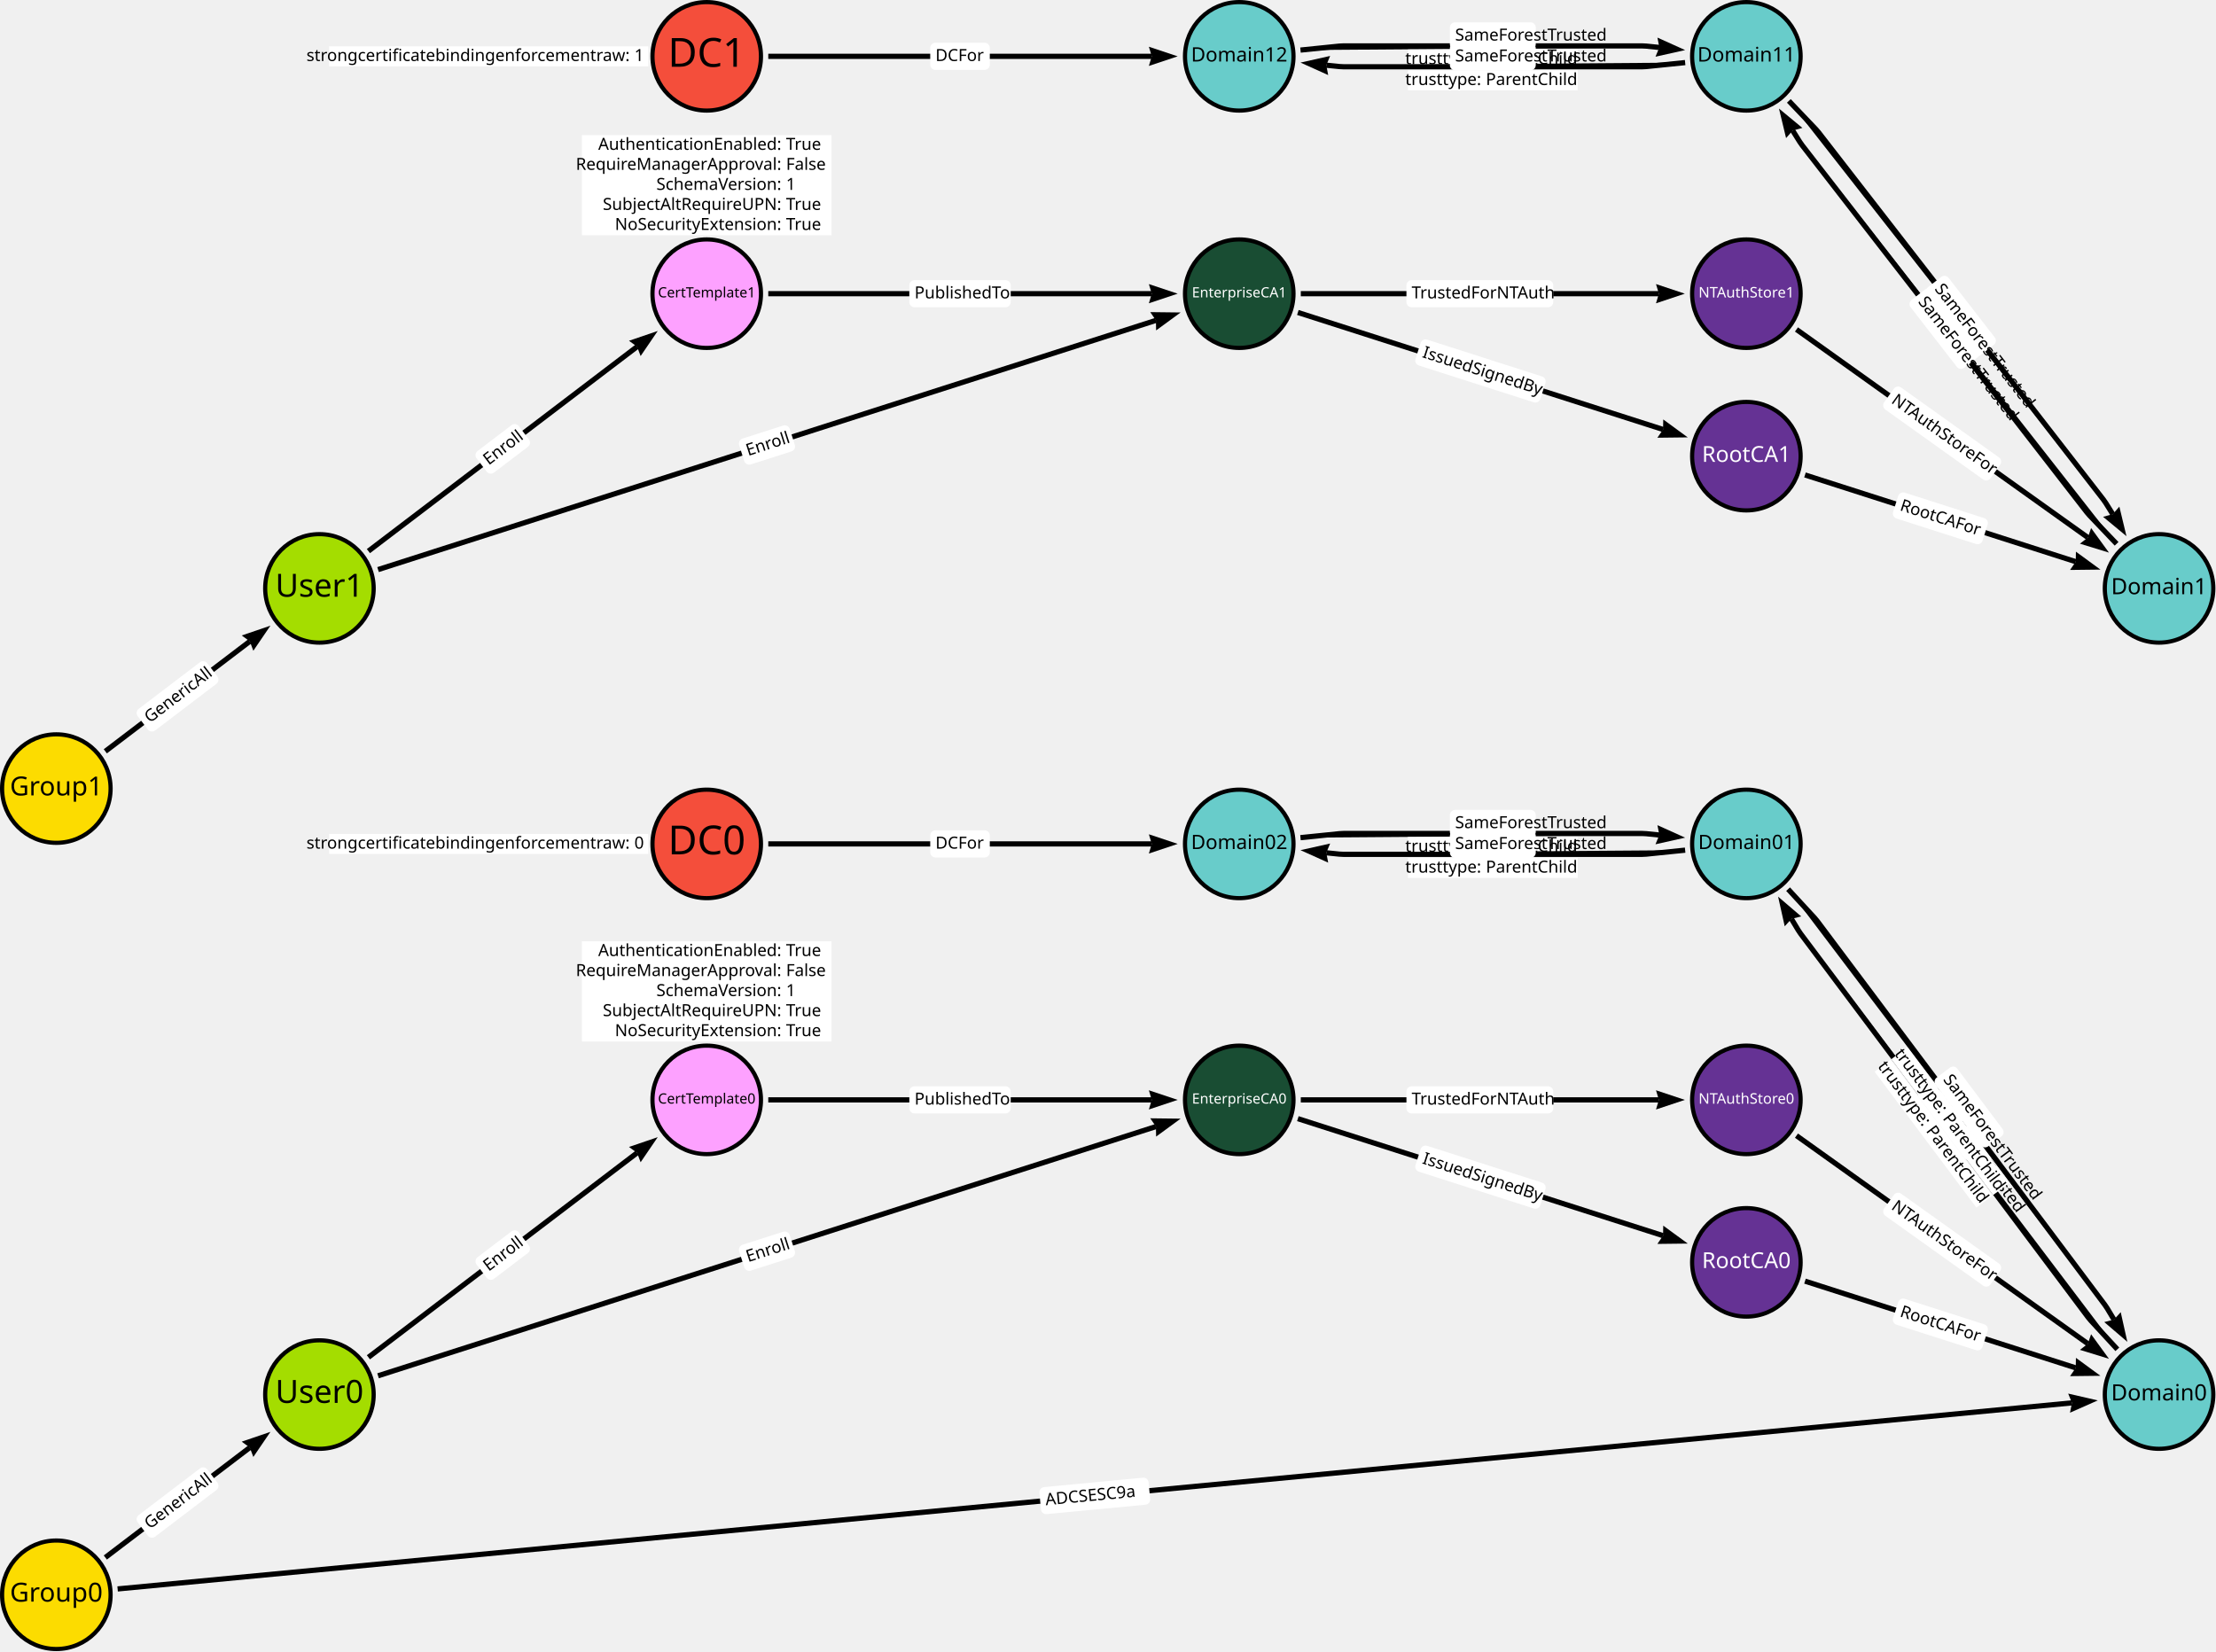
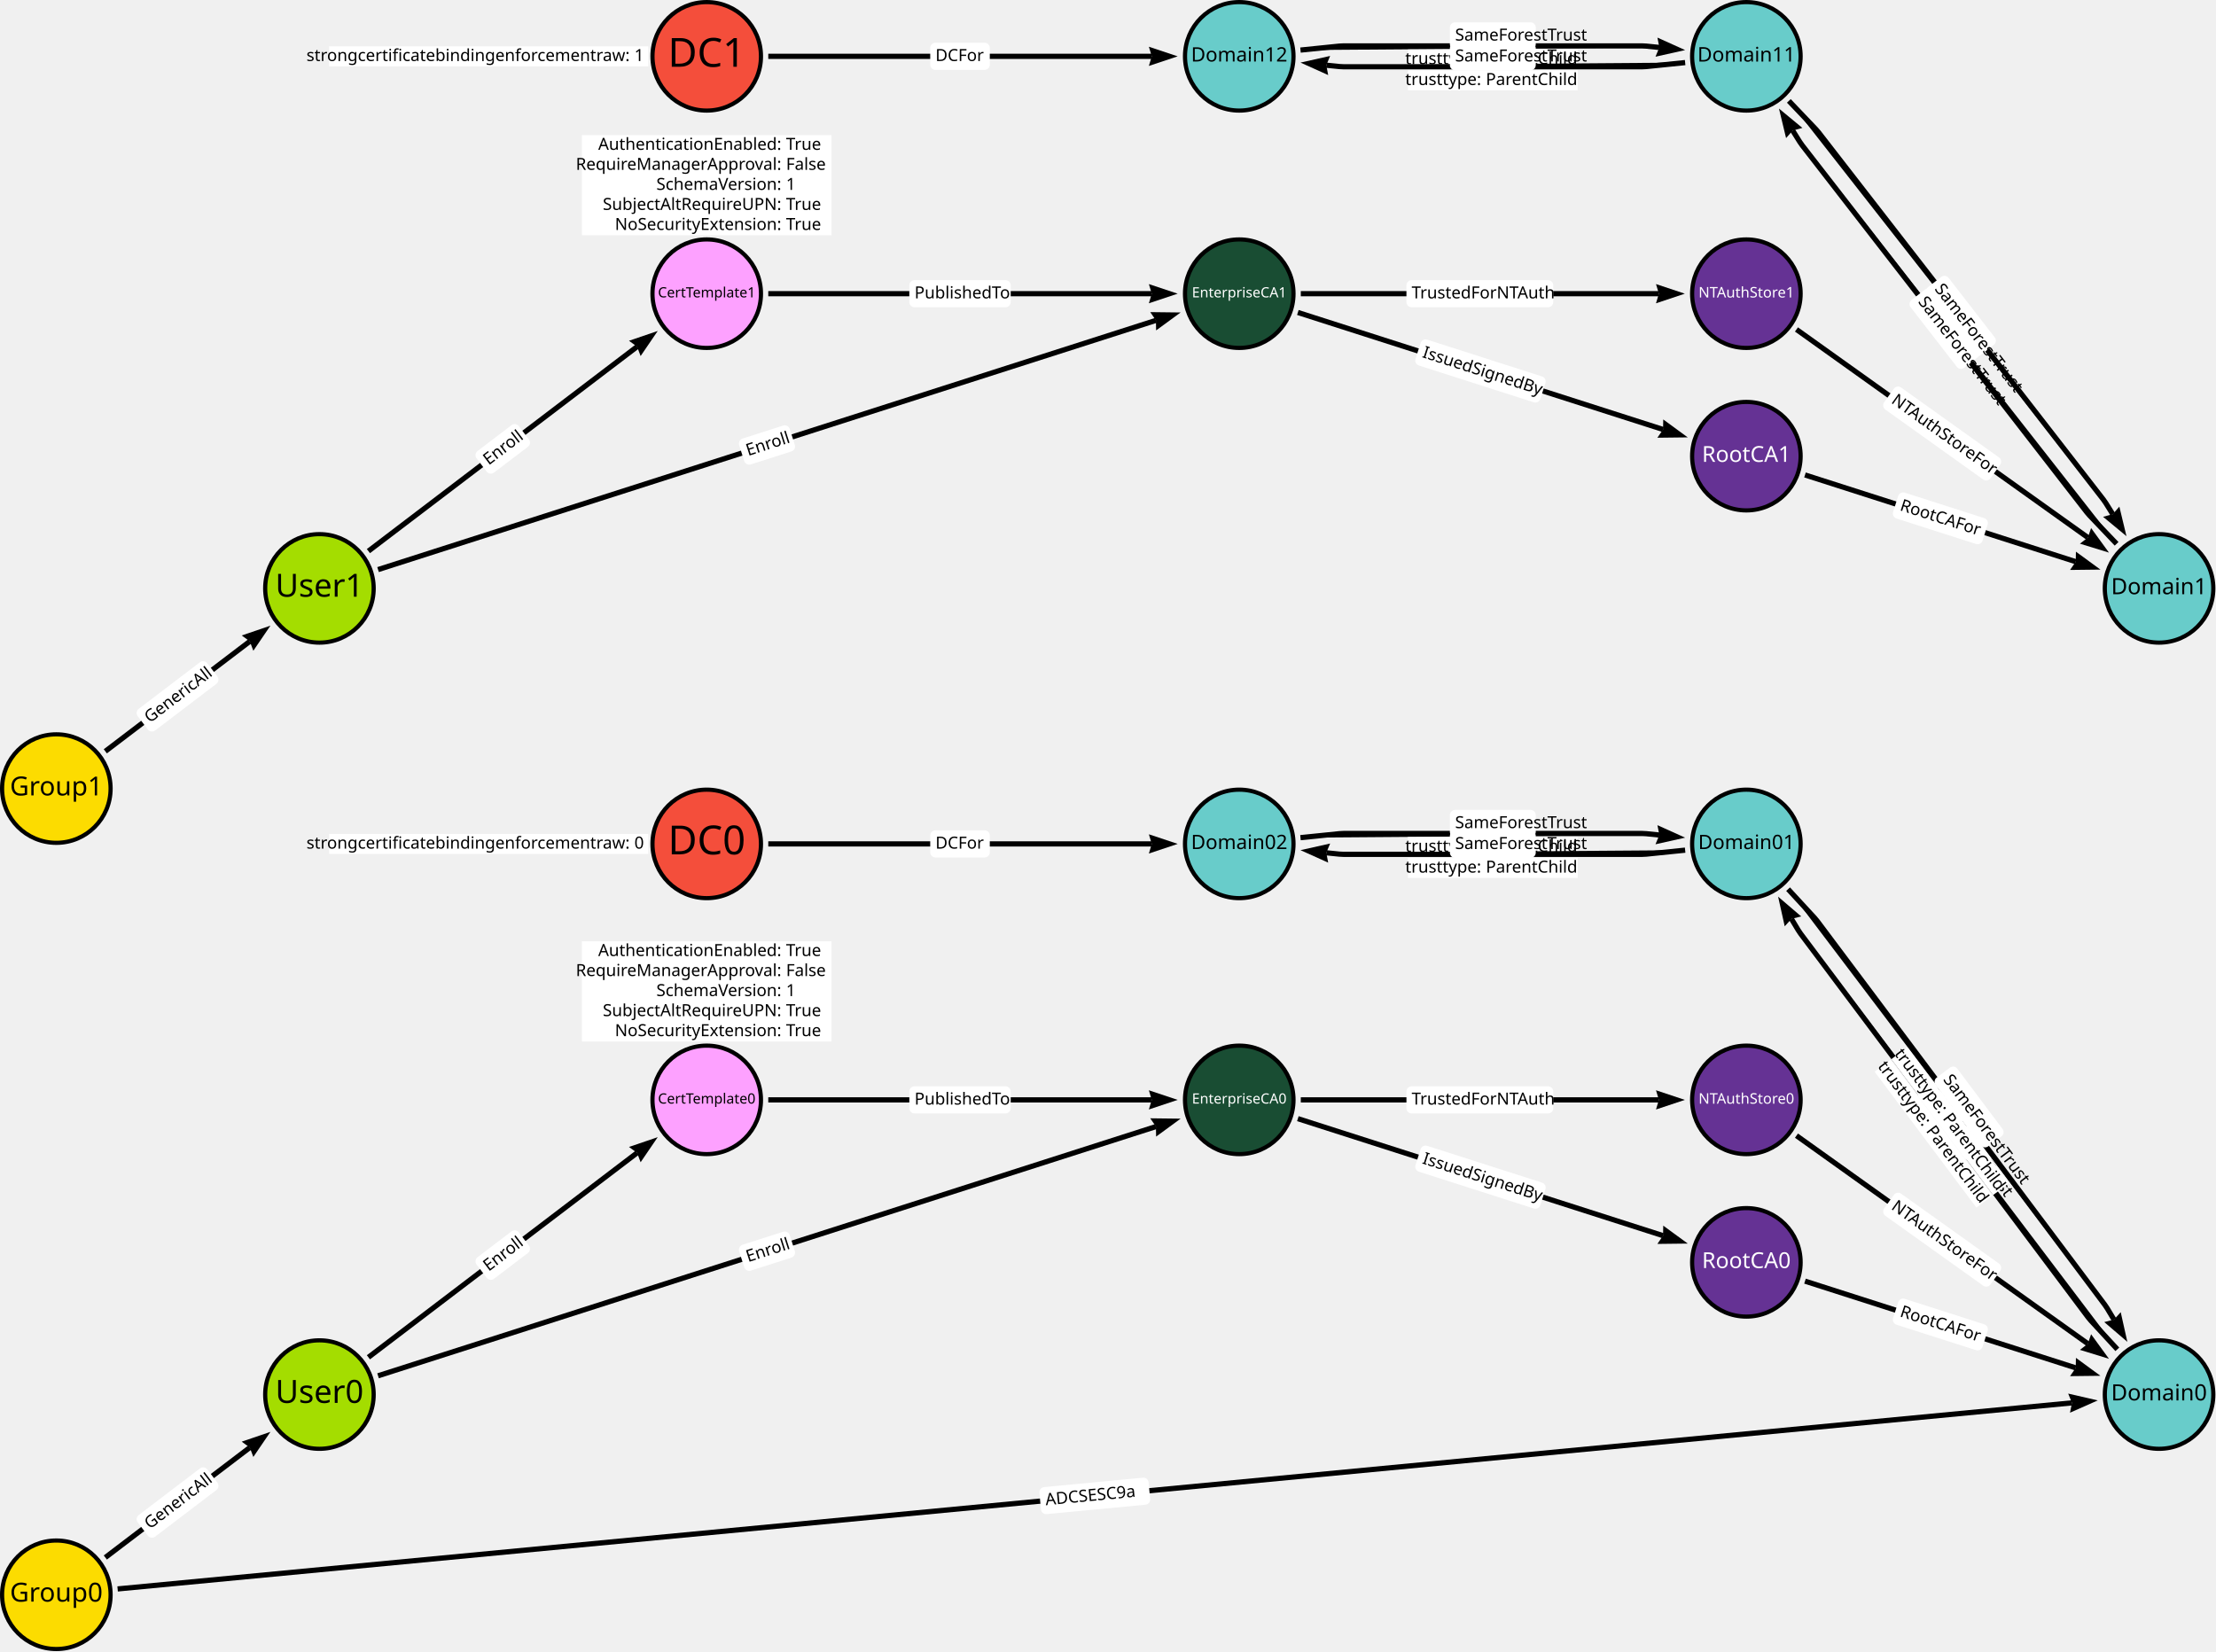
<svg xmlns="http://www.w3.org/2000/svg" width="2124" height="1583" viewBox="0 0 2124 1583">
  <defs>
    <style type="text/css" />
  </defs>
  <g transform="translate(1065.076 -312.7982) scale(1)">
    <g class="relationship">
      <g transform="translate(608.7977 1522.927) rotate(17.76733)" stroke-width="5" stroke="#000000">
        <path d="M 59 0 L 331.5 0" />
        <polygon points="-24.862,0 -27.625,9.208 0,0 -27.625,-9.208" fill="#000000" transform="translate(356.362 0) rotate(0)" stroke="none" />
      </g>
      <g transform="translate(794.7349 1582.507) rotate(17.76733) translate(0 -13)">
        <g transform="translate(0 0)">
          <g transform="translate(-45.01172 0)" fill="#ffffff" stroke="#000000" stroke-width="0">
            <rect x="0" y="0" width="90.023" height="26" rx="5" ry="5" stroke="none" />
            <text xml:space="preserve" x="5" y="17.5" stroke="none" text-anchor="left" font-family="sans-serif" font-size="16" font-weight="normal" fill="#000000">RootCAFor</text>
          </g>
        </g>
      </g>
    </g>
    <g class="relationship">
      <g transform="translate(608.7977 1367.17) rotate(35.53466)" stroke-width="5" stroke="#000000">
        <path d="M 59 0 L 402.213 0" />
        <polygon points="-24.862,0 -27.625,9.208 0,0 -27.625,-9.208" fill="#000000" transform="translate(427.0754 0) rotate(0)" stroke="none" />
      </g>
      <g transform="translate(796.4571 1501.198) rotate(35.53466) translate(0 -13)">
        <g transform="translate(0 0)">
          <g transform="translate(-62.64844 0)" fill="#ffffff" stroke="#000000" stroke-width="0">
            <rect x="0" y="0" width="125.297" height="26" rx="5" ry="5" stroke="none" />
            <text xml:space="preserve" x="5" y="17.5" stroke="none" text-anchor="left" font-family="sans-serif" font-size="16" font-weight="normal" fill="#000000">NTAuthStoreFor</text>
          </g>
        </g>
      </g>
    </g>
    <g class="relationship">
      <g transform="translate(-387.6982 1367.17) rotate(0)" stroke-width="5" stroke="#000000">
        <path d="M 59 0 L 426.558 0" />
        <polygon points="-24.862,0 -27.625,9.208 0,0 -27.625,-9.208" fill="#000000" transform="translate(451.4206 0) rotate(0)" stroke="none" />
      </g>
      <g transform="translate(-144.919 1367.17) rotate(0) translate(0 -13)">
        <g transform="translate(0 0)">
          <g transform="translate(-48.58594 0)" fill="#ffffff" stroke="#000000" stroke-width="0">
            <rect x="0" y="0" width="97.172" height="26" rx="5" ry="5" stroke="none" />
            <text xml:space="preserve" x="5" y="17.5" stroke="none" text-anchor="left" font-family="sans-serif" font-size="16" font-weight="normal" fill="#000000">PublishedTo</text>
          </g>
        </g>
      </g>
    </g>
    <g class="relationship">
      <g transform="translate(122.7224 1367.17) rotate(17.76733)" stroke-width="5" stroke="#000000">
        <path d="M 59 0 L 426.558 0" />
        <polygon points="-24.862,0 -27.625,9.208 0,0 -27.625,-9.208" fill="#000000" transform="translate(451.4206 0) rotate(0)" stroke="none" />
      </g>
      <g transform="translate(353.9219 1441.255) rotate(17.76733) translate(0 -13)">
        <g transform="translate(0 0)">
          <g transform="translate(-62.81641 0)" fill="#ffffff" stroke="#000000" stroke-width="0">
            <rect x="0" y="0" width="125.633" height="26" rx="5" ry="5" stroke="none" />
            <text xml:space="preserve" x="5" y="17.5" stroke="none" text-anchor="left" font-family="sans-serif" font-size="16" font-weight="normal" fill="#000000">IssuedSignedBy</text>
          </g>
        </g>
      </g>
    </g>
    <g class="relationship">
      <g transform="translate(122.7224 1367.17) rotate(0)" stroke-width="5" stroke="#000000">
        <path d="M 59 0 L 402.213 0" />
        <polygon points="-24.862,0 -27.625,9.208 0,0 -27.625,-9.208" fill="#000000" transform="translate(427.0754 0) rotate(0)" stroke="none" />
      </g>
      <g transform="translate(353.329 1367.17) rotate(0) translate(0 -13)">
        <g transform="translate(0 0)">
          <g transform="translate(-70.35156 0)" fill="#ffffff" stroke="#000000" stroke-width="0">
            <rect x="0" y="0" width="140.703" height="26" rx="5" ry="5" stroke="none" />
            <text xml:space="preserve" x="5" y="17.5" stroke="none" text-anchor="left" font-family="sans-serif" font-size="16" font-weight="normal" fill="#000000">TrustedForNTAuth</text>
          </g>
        </g>
      </g>
    </g>
    <g class="relationship">
      <g transform="translate(-758.9037 1649.675) rotate(-17.76733)" stroke-width="5" stroke="#000000">
        <path d="M 59 0 L 841.92 0" />
        <polygon points="-24.862,0 -27.625,9.208 0,0 -27.625,-9.208" fill="#000000" transform="translate(866.7826 0) rotate(0)" stroke="none" />
      </g>
      <g transform="translate(-329.9288 1512.216) rotate(-17.76733) translate(0 -13)">
        <g transform="translate(0 0)">
          <g transform="translate(-25.45312 0)" fill="#ffffff" stroke="#000000" stroke-width="0">
            <rect x="0" y="0" width="50.906" height="26" rx="5" ry="5" stroke="none" />
            <text xml:space="preserve" x="5" y="17.5" stroke="none" text-anchor="left" font-family="sans-serif" font-size="16" font-weight="normal" fill="#000000">Enroll</text>
          </g>
        </g>
      </g>
    </g>
    <g class="relationship">
      <g transform="translate(-758.9037 1649.675) rotate(-37.27283)" stroke-width="5" stroke="#000000">
        <path d="M 59 0 L 382.617 0" />
        <polygon points="-24.862,0 -27.625,9.208 0,0 -27.625,-9.208" fill="#000000" transform="translate(407.4787 0) rotate(0)" stroke="none" />
      </g>
      <g transform="translate(-583.1931 1515.951) rotate(-37.27283) translate(0 -13)">
        <g transform="translate(0 0)">
          <g transform="translate(-25.45312 0)" fill="#ffffff" stroke="#000000" stroke-width="0">
            <rect x="0" y="0" width="50.906" height="26" rx="5" ry="5" stroke="none" />
            <text xml:space="preserve" x="5" y="17.5" stroke="none" text-anchor="left" font-family="sans-serif" font-size="16" font-weight="normal" fill="#000000">Enroll</text>
          </g>
        </g>
      </g>
    </g>
    <g class="relationship">
      <g transform="translate(608.7977 750.0905) rotate(17.76733)" stroke-width="5" stroke="#000000">
        <path d="M 59 0 L 331.5 0" />
        <polygon points="-24.862,0 -27.625,9.208 0,0 -27.625,-9.208" fill="#000000" transform="translate(356.362 0) rotate(0)" stroke="none" />
      </g>
      <g transform="translate(794.7349 809.6715) rotate(17.76733) translate(0 -13)">
        <g transform="translate(0 0)">
          <g transform="translate(-45.01172 0)" fill="#ffffff" stroke="#000000" stroke-width="0">
            <rect x="0" y="0" width="90.023" height="26" rx="5" ry="5" stroke="none" />
            <text xml:space="preserve" x="5" y="17.5" stroke="none" text-anchor="left" font-family="sans-serif" font-size="16" font-weight="normal" fill="#000000">RootCAFor</text>
          </g>
        </g>
      </g>
    </g>
    <g class="relationship">
      <g transform="translate(608.7977 594.3345) rotate(35.53466)" stroke-width="5" stroke="#000000">
        <path d="M 59 0 L 402.213 0" />
        <polygon points="-24.862,0 -27.625,9.208 0,0 -27.625,-9.208" fill="#000000" transform="translate(427.0754 0) rotate(0)" stroke="none" />
      </g>
      <g transform="translate(796.4571 728.3619) rotate(35.53466) translate(0 -13)">
        <g transform="translate(0 0)">
          <g transform="translate(-62.64844 0)" fill="#ffffff" stroke="#000000" stroke-width="0">
            <rect x="0" y="0" width="125.297" height="26" rx="5" ry="5" stroke="none" />
            <text xml:space="preserve" x="5" y="17.5" stroke="none" text-anchor="left" font-family="sans-serif" font-size="16" font-weight="normal" fill="#000000">NTAuthStoreFor</text>
          </g>
        </g>
      </g>
    </g>
    <g class="relationship">
      <g transform="translate(-387.6982 594.3345) rotate(0)" stroke-width="5" stroke="#000000">
        <path d="M 59 0 L 426.558 0" />
        <polygon points="-24.862,0 -27.625,9.208 0,0 -27.625,-9.208" fill="#000000" transform="translate(451.4206 0) rotate(0)" stroke="none" />
      </g>
      <g transform="translate(-144.919 594.3345) rotate(0) translate(0 -13)">
        <g transform="translate(0 0)">
          <g transform="translate(-48.58594 0)" fill="#ffffff" stroke="#000000" stroke-width="0">
            <rect x="0" y="0" width="97.172" height="26" rx="5" ry="5" stroke="none" />
            <text xml:space="preserve" x="5" y="17.5" stroke="none" text-anchor="left" font-family="sans-serif" font-size="16" font-weight="normal" fill="#000000">PublishedTo</text>
          </g>
        </g>
      </g>
    </g>
    <g class="relationship">
      <g transform="translate(122.7224 594.3345) rotate(17.76733)" stroke-width="5" stroke="#000000">
        <path d="M 59 0 L 426.558 0" />
        <polygon points="-24.862,0 -27.625,9.208 0,0 -27.625,-9.208" fill="#000000" transform="translate(451.4206 0) rotate(0)" stroke="none" />
      </g>
      <g transform="translate(353.9219 668.4191) rotate(17.76733) translate(0 -13)">
        <g transform="translate(0 0)">
          <g transform="translate(-62.81641 0)" fill="#ffffff" stroke="#000000" stroke-width="0">
            <rect x="0" y="0" width="125.633" height="26" rx="5" ry="5" stroke="none" />
            <text xml:space="preserve" x="5" y="17.5" stroke="none" text-anchor="left" font-family="sans-serif" font-size="16" font-weight="normal" fill="#000000">IssuedSignedBy</text>
          </g>
        </g>
      </g>
    </g>
    <g class="relationship">
      <g transform="translate(122.7224 594.3345) rotate(0)" stroke-width="5" stroke="#000000">
        <path d="M 59 0 L 402.213 0" />
        <polygon points="-24.862,0 -27.625,9.208 0,0 -27.625,-9.208" fill="#000000" transform="translate(427.0754 0) rotate(0)" stroke="none" />
      </g>
      <g transform="translate(353.329 594.3345) rotate(0) translate(0 -13)">
        <g transform="translate(0 0)">
          <g transform="translate(-70.35156 0)" fill="#ffffff" stroke="#000000" stroke-width="0">
            <rect x="0" y="0" width="140.703" height="26" rx="5" ry="5" stroke="none" />
            <text xml:space="preserve" x="5" y="17.5" stroke="none" text-anchor="left" font-family="sans-serif" font-size="16" font-weight="normal" fill="#000000">TrustedForNTAuth</text>
          </g>
        </g>
      </g>
    </g>
    <g class="relationship">
      <g transform="translate(-758.9037 876.8392) rotate(-17.76733)" stroke-width="5" stroke="#000000">
        <path d="M 59 0 L 841.92 0" />
        <polygon points="-24.862,0 -27.625,9.208 0,0 -27.625,-9.208" fill="#000000" transform="translate(866.7826 0) rotate(0)" stroke="none" />
      </g>
      <g transform="translate(-329.9288 739.3802) rotate(-17.76733) translate(0 -13)">
        <g transform="translate(0 0)">
          <g transform="translate(-25.45312 0)" fill="#ffffff" stroke="#000000" stroke-width="0">
            <rect x="0" y="0" width="50.906" height="26" rx="5" ry="5" stroke="none" />
            <text xml:space="preserve" x="5" y="17.5" stroke="none" text-anchor="left" font-family="sans-serif" font-size="16" font-weight="normal" fill="#000000">Enroll</text>
          </g>
        </g>
      </g>
    </g>
    <g class="relationship">
      <g transform="translate(-758.9037 876.8392) rotate(-37.27283)" stroke-width="5" stroke="#000000">
        <path d="M 59 0 L 382.617 0" />
        <polygon points="-24.862,0 -27.625,9.208 0,0 -27.625,-9.208" fill="#000000" transform="translate(407.4787 0) rotate(0)" stroke="none" />
      </g>
      <g transform="translate(-583.1931 743.1152) rotate(-37.27283) translate(0 -13)">
        <g transform="translate(0 0)">
          <g transform="translate(-25.45312 0)" fill="#ffffff" stroke="#000000" stroke-width="0">
            <rect x="0" y="0" width="50.906" height="26" rx="5" ry="5" stroke="none" />
            <text xml:space="preserve" x="5" y="17.5" stroke="none" text-anchor="left" font-family="sans-serif" font-size="16" font-weight="normal" fill="#000000">Enroll</text>
          </g>
        </g>
      </g>
    </g>
    <g class="relationship">
      <g transform="translate(-1011.076 1841.59) rotate(-37.27283)" stroke-width="5" stroke="#000000">
        <path d="M 59 0 L 233.032 0" />
        <polygon points="-24.862,0 -27.625,9.208 0,0 -27.625,-9.208" fill="#000000" transform="translate(257.8941 0) rotate(0)" stroke="none" />
      </g>
      <g transform="translate(-894.8818 1753.161) rotate(-37.27283) translate(0 -13)">
        <g transform="translate(0 0)">
          <g transform="translate(-41.90234 0)" fill="#ffffff" stroke="#000000" stroke-width="0">
            <rect x="0" y="0" width="83.805" height="26" rx="5" ry="5" stroke="none" />
            <text xml:space="preserve" x="5" y="17.5" stroke="none" text-anchor="left" font-family="sans-serif" font-size="16" font-weight="normal" fill="#000000">GenericAll</text>
          </g>
        </g>
      </g>
    </g>
    <g class="relationship">
      <g transform="translate(-1011.076 1841.59) rotate(-5.439472)" stroke-width="5" stroke="#000000">
        <path d="M 59 0 L 1940.679 0" />
        <polygon points="-24.862,0 -27.625,9.208 0,0 -27.625,-9.208" fill="#000000" transform="translate(1965.541 0) rotate(0)" stroke="none" />
      </g>
      <g transform="translate(-15.73867 1746.811) rotate(-5.439472) translate(0 -13)">
        <g transform="translate(0 0)">
          <g transform="translate(-52.57422 0)" fill="#ffffff" stroke="#000000" stroke-width="0">
            <rect x="0" y="0" width="105.148" height="26" rx="5" ry="5" stroke="none" />
            <text xml:space="preserve" x="5" y="17.5" stroke="none" text-anchor="left" font-family="sans-serif" font-size="16" font-weight="normal" fill="#000000">ADCSESC9a</text>
          </g>
        </g>
      </g>
    </g>
    <g class="relationship">
      <g transform="translate(-1011.076 1068.754) rotate(-37.27283)" stroke-width="5" stroke="#000000">
        <path d="M 59 0 L 233.032 0" />
        <polygon points="-24.862,0 -27.625,9.208 0,0 -27.625,-9.208" fill="#000000" transform="translate(257.8941 0) rotate(0)" stroke="none" />
      </g>
      <g transform="translate(-894.8818 980.3249) rotate(-37.27283) translate(0 -13)">
        <g transform="translate(0 0)">
          <g transform="translate(-41.90234 0)" fill="#ffffff" stroke="#000000" stroke-width="0">
            <rect x="0" y="0" width="83.805" height="26" rx="5" ry="5" stroke="none" />
            <text xml:space="preserve" x="5" y="17.5" stroke="none" text-anchor="left" font-family="sans-serif" font-size="16" font-weight="normal" fill="#000000">GenericAll</text>
          </g>
        </g>
      </g>
    </g>
    <g class="relationship">
      <g transform="translate(1004.348 1649.675) rotate(-126.8447)" stroke-width="5" stroke="#000000">
        <path d="M 58.695 -5.99 L 95.969 -9.793 A 40 40 0 0 1 100.03 -10 L 329.819 -10 L 559.609 -10 A 40 40 0 0 1 563.67 -9.793 L 576.21 -8.514 L 576.21 -8.514" />
        <polygon points="-24.862,0 -27.625,9.208 0,0 -27.625,-9.208" fill="#000000" transform="translate(659.6387 0) rotate(5.826689) translate(-59 0)" stroke="none" />
      </g>
      <g transform="translate(798.5704 1391.729) rotate(53.15534) translate(0 -22.6)">
        <g transform="translate(0 0)">
          <g transform="translate(-41.16016 0)" fill="#ffffff" stroke="#000000" stroke-width="0">
            <rect x="0" y="0" width="82.32" height="26" rx="5" ry="5" stroke="none" />
-             <text xml:space="preserve" x="5" y="17.5" stroke="none" text-anchor="left" font-family="sans-serif" font-size="16" font-weight="normal" fill="#000000">SameForestTrusted</text>
+             <text xml:space="preserve" x="5" y="17.5" stroke="none" text-anchor="left" font-family="sans-serif" font-size="16" font-weight="normal" fill="#000000">SameForestTrust</text>
          </g>
        </g>
        <g transform="translate(0 26)">
          <g transform="translate(-81.37109 0)" fill="white">
            <rect x="0" y="0" width="162.742" height="19.2" rx="0" ry="0" stroke="none" />
            <g font-family="sans-serif" font-size="16" font-weight="normal" fill="#000000" text-anchor="end">
              <text xml:space="preserve" x="70.25" y="14.1" stroke="none">trusttype:</text>
              <text xml:space="preserve" x="74.695" y="14.1" stroke="none" text-anchor="start">ParentChild</text>
            </g>
          </g>
        </g>
      </g>
    </g>
    <g class="relationship">
      <g transform="translate(608.7977 1121.79) rotate(53.15534)" stroke-width="5" stroke="#000000">
        <path d="M 58.695 -5.99 L 95.969 -9.793 A 40 40 0 0 1 100.03 -10 L 329.819 -10 L 559.609 -10 A 40 40 0 0 1 563.67 -9.793 L 576.21 -8.514 L 576.21 -8.514" />
        <polygon points="-24.862,0 -27.625,9.208 0,0 -27.625,-9.208" fill="#000000" transform="translate(659.6387 0) rotate(5.826689) translate(-59 0)" stroke="none" />
      </g>
      <g transform="translate(814.5757 1379.736) rotate(53.15534) translate(0 -22.6)">
        <g transform="translate(0 0)">
          <g transform="translate(-41.16016 0)" fill="#ffffff" stroke="#000000" stroke-width="0">
            <rect x="0" y="0" width="82.32" height="26" rx="5" ry="5" stroke="none" />
-             <text xml:space="preserve" x="5" y="17.5" stroke="none" text-anchor="left" font-family="sans-serif" font-size="16" font-weight="normal" fill="#000000">SameForestTrusted</text>
+             <text xml:space="preserve" x="5" y="17.5" stroke="none" text-anchor="left" font-family="sans-serif" font-size="16" font-weight="normal" fill="#000000">SameForestTrust</text>
          </g>
        </g>
        <g transform="translate(0 26)">
          <g transform="translate(-81.37109 0)" fill="white">
            <rect x="0" y="0" width="162.742" height="19.2" rx="0" ry="0" stroke="none" />
            <g font-family="sans-serif" font-size="16" font-weight="normal" fill="#000000" text-anchor="end">
              <text xml:space="preserve" x="70.25" y="14.1" stroke="none">trusttype:</text>
              <text xml:space="preserve" x="74.695" y="14.1" stroke="none" text-anchor="start">ParentChild</text>
            </g>
          </g>
        </g>
      </g>
    </g>
    <g class="relationship">
      <g transform="translate(122.7224 1121.79) rotate(0)" stroke-width="5" stroke="#000000">
        <path d="M 58.695 -5.99 L 95.969 -9.793 A 40 40 0 0 1 100.03 -10 L 243.038 -10 L 386.046 -10 A 40 40 0 0 1 390.106 -9.793 L 402.646 -8.514 L 402.646 -8.514" />
        <polygon points="-24.862,0 -27.625,9.208 0,0 -27.625,-9.208" fill="#000000" transform="translate(486.0754 0) rotate(5.826689) translate(-59 0)" stroke="none" />
      </g>
      <g transform="translate(365.7601 1111.79) rotate(0) translate(0 -22.6)">
        <g transform="translate(0 0)">
          <g transform="translate(-41.16016 0)" fill="#ffffff" stroke="#000000" stroke-width="0">
            <rect x="0" y="0" width="82.32" height="26" rx="5" ry="5" stroke="none" />
-             <text xml:space="preserve" x="5" y="17.5" stroke="none" text-anchor="left" font-family="sans-serif" font-size="16" font-weight="normal" fill="#000000">SameForestTrusted</text>
+             <text xml:space="preserve" x="5" y="17.5" stroke="none" text-anchor="left" font-family="sans-serif" font-size="16" font-weight="normal" fill="#000000">SameForestTrust</text>
          </g>
        </g>
        <g transform="translate(0 26)">
          <g transform="translate(-81.37109 0)" fill="white">
            <rect x="0" y="0" width="162.742" height="19.2" rx="0" ry="0" stroke="none" />
            <g font-family="sans-serif" font-size="16" font-weight="normal" fill="#000000" text-anchor="end">
              <text xml:space="preserve" x="70.25" y="14.1" stroke="none">trusttype:</text>
              <text xml:space="preserve" x="74.695" y="14.1" stroke="none" text-anchor="start">ParentChild</text>
            </g>
          </g>
        </g>
      </g>
    </g>
    <g class="relationship">
      <g transform="translate(608.7977 1121.79) rotate(180)" stroke-width="5" stroke="#000000">
        <path d="M 58.695 -5.99 L 95.969 -9.793 A 40 40 0 0 1 100.03 -10 L 243.038 -10 L 386.046 -10 A 40 40 0 0 1 390.106 -9.793 L 402.646 -8.514 L 402.646 -8.514" />
        <polygon points="-24.862,0 -27.625,9.208 0,0 -27.625,-9.208" fill="#000000" transform="translate(486.0754 0) rotate(5.826689) translate(-59 0)" stroke="none" />
      </g>
      <g transform="translate(365.7601 1131.79) rotate(360) translate(0 -22.6)">
        <g transform="translate(0 0)">
          <g transform="translate(-41.16016 0)" fill="#ffffff" stroke="#000000" stroke-width="0">
            <rect x="0" y="0" width="82.32" height="26" rx="5" ry="5" stroke="none" />
-             <text xml:space="preserve" x="5" y="17.5" stroke="none" text-anchor="left" font-family="sans-serif" font-size="16" font-weight="normal" fill="#000000">SameForestTrusted</text>
+             <text xml:space="preserve" x="5" y="17.5" stroke="none" text-anchor="left" font-family="sans-serif" font-size="16" font-weight="normal" fill="#000000">SameForestTrust</text>
          </g>
        </g>
        <g transform="translate(0 26)">
          <g transform="translate(-81.37109 0)" fill="white">
            <rect x="0" y="0" width="162.742" height="19.2" rx="0" ry="0" stroke="none" />
            <g font-family="sans-serif" font-size="16" font-weight="normal" fill="#000000" text-anchor="end">
              <text xml:space="preserve" x="70.25" y="14.1" stroke="none">trusttype:</text>
              <text xml:space="preserve" x="74.695" y="14.1" stroke="none" text-anchor="start">ParentChild</text>
            </g>
          </g>
        </g>
      </g>
    </g>
    <g class="relationship">
      <g transform="translate(-387.6982 1121.79) rotate(0)" stroke-width="5" stroke="#000000">
        <path d="M 59 0 L 426.558 0" />
        <polygon points="-24.862,0 -27.625,9.208 0,0 -27.625,-9.208" fill="#000000" transform="translate(451.4206 0) rotate(0)" stroke="none" />
      </g>
      <g transform="translate(-144.919 1121.79) rotate(0) translate(0 -13)">
        <g transform="translate(0 0)">
          <g transform="translate(-28.55469 0)" fill="#ffffff" stroke="#000000" stroke-width="0">
            <rect x="0" y="0" width="57.109" height="26" rx="5" ry="5" stroke="none" />
            <text xml:space="preserve" x="5" y="17.5" stroke="none" text-anchor="left" font-family="sans-serif" font-size="16" font-weight="normal" fill="#000000">DCFor</text>
          </g>
        </g>
      </g>
    </g>
    <g class="relationship">
      <g transform="translate(122.7224 366.7982) rotate(0)" stroke-width="5" stroke="#000000">
        <path d="M 58.695 -5.99 L 95.969 -9.793 A 40 40 0 0 1 100.03 -10 L 243.038 -10 L 386.046 -10 A 40 40 0 0 1 390.106 -9.793 L 402.646 -8.514 L 402.646 -8.514" />
        <polygon points="-24.862,0 -27.625,9.208 0,0 -27.625,-9.208" fill="#000000" transform="translate(486.0754 0) rotate(5.826689) translate(-59 0)" stroke="none" />
      </g>
      <g transform="translate(365.7601 356.7982) rotate(0) translate(0 -22.6)">
        <g transform="translate(0 0)">
          <g transform="translate(-41.16016 0)" fill="#ffffff" stroke="#000000" stroke-width="0">
            <rect x="0" y="0" width="82.32" height="26" rx="5" ry="5" stroke="none" />
-             <text xml:space="preserve" x="5" y="17.5" stroke="none" text-anchor="left" font-family="sans-serif" font-size="16" font-weight="normal" fill="#000000">SameForestTrusted</text>
+             <text xml:space="preserve" x="5" y="17.5" stroke="none" text-anchor="left" font-family="sans-serif" font-size="16" font-weight="normal" fill="#000000">SameForestTrust</text>
          </g>
        </g>
        <g transform="translate(0 26)">
          <g transform="translate(-81.37109 0)" fill="white">
            <rect x="0" y="0" width="162.742" height="19.2" rx="0" ry="0" stroke="none" />
            <g font-family="sans-serif" font-size="16" font-weight="normal" fill="#000000" text-anchor="end">
              <text xml:space="preserve" x="70.25" y="14.1" stroke="none">trusttype:</text>
              <text xml:space="preserve" x="74.695" y="14.1" stroke="none" text-anchor="start">ParentChild</text>
            </g>
          </g>
        </g>
      </g>
    </g>
    <g class="relationship">
      <g transform="translate(608.7977 366.7982) rotate(180)" stroke-width="5" stroke="#000000">
        <path d="M 58.695 -5.99 L 95.969 -9.793 A 40 40 0 0 1 100.03 -10 L 243.038 -10 L 386.046 -10 A 40 40 0 0 1 390.106 -9.793 L 402.646 -8.514 L 402.646 -8.514" />
        <polygon points="-24.862,0 -27.625,9.208 0,0 -27.625,-9.208" fill="#000000" transform="translate(486.0754 0) rotate(5.826689) translate(-59 0)" stroke="none" />
      </g>
      <g transform="translate(365.7601 376.7982) rotate(360) translate(0 -22.6)">
        <g transform="translate(0 0)">
          <g transform="translate(-41.16016 0)" fill="#ffffff" stroke="#000000" stroke-width="0">
            <rect x="0" y="0" width="82.32" height="26" rx="5" ry="5" stroke="none" />
-             <text xml:space="preserve" x="5" y="17.5" stroke="none" text-anchor="left" font-family="sans-serif" font-size="16" font-weight="normal" fill="#000000">SameForestTrusted</text>
+             <text xml:space="preserve" x="5" y="17.5" stroke="none" text-anchor="left" font-family="sans-serif" font-size="16" font-weight="normal" fill="#000000">SameForestTrust</text>
          </g>
        </g>
        <g transform="translate(0 26)">
          <g transform="translate(-81.37109 0)" fill="white">
            <rect x="0" y="0" width="162.742" height="19.2" rx="0" ry="0" stroke="none" />
            <g font-family="sans-serif" font-size="16" font-weight="normal" fill="#000000" text-anchor="end">
              <text xml:space="preserve" x="70.25" y="14.1" stroke="none">trusttype:</text>
              <text xml:space="preserve" x="74.695" y="14.1" stroke="none" text-anchor="start">ParentChild</text>
            </g>
          </g>
        </g>
      </g>
    </g>
    <g class="relationship">
      <g transform="translate(-387.6982 366.7982) rotate(0)" stroke-width="5" stroke="#000000">
        <path d="M 59 0 L 426.558 0" />
        <polygon points="-24.862,0 -27.625,9.208 0,0 -27.625,-9.208" fill="#000000" transform="translate(451.4206 0) rotate(0)" stroke="none" />
      </g>
      <g transform="translate(-144.919 366.7982) rotate(0) translate(0 -13)">
        <g transform="translate(0 0)">
          <g transform="translate(-28.55469 0)" fill="#ffffff" stroke="#000000" stroke-width="0">
            <rect x="0" y="0" width="57.109" height="26" rx="5" ry="5" stroke="none" />
            <text xml:space="preserve" x="5" y="17.5" stroke="none" text-anchor="left" font-family="sans-serif" font-size="16" font-weight="normal" fill="#000000">DCFor</text>
          </g>
        </g>
      </g>
    </g>
    <g class="relationship">
      <g transform="translate(608.7977 366.7982) rotate(52.20544)" stroke-width="5" stroke="#000000">
        <path d="M 58.695 -5.99 L 95.969 -9.793 A 40 40 0 0 1 100.03 -10 L 322.724 -10 L 545.417 -10 A 40 40 0 0 1 549.478 -9.793 L 562.018 -8.514 L 562.018 -8.514" />
        <polygon points="-24.862,0 -27.625,9.208 0,0 -27.625,-9.208" fill="#000000" transform="translate(645.4472 0) rotate(5.826689) translate(-59 0)" stroke="none" />
      </g>
      <g transform="translate(814.4752 615.6904) rotate(52.20544) translate(0 -13)">
        <g transform="translate(0 0)">
          <g transform="translate(-41.16016 0)" fill="#ffffff" stroke="#000000" stroke-width="0">
            <rect x="0" y="0" width="82.32" height="26" rx="5" ry="5" stroke="none" />
-             <text xml:space="preserve" x="5" y="17.5" stroke="none" text-anchor="left" font-family="sans-serif" font-size="16" font-weight="normal" fill="#000000">SameForestTrusted</text>
+             <text xml:space="preserve" x="5" y="17.5" stroke="none" text-anchor="left" font-family="sans-serif" font-size="16" font-weight="normal" fill="#000000">SameForestTrust</text>
          </g>
        </g>
      </g>
    </g>
    <g class="relationship">
      <g transform="translate(1004.348 876.8392) rotate(-127.7946)" stroke-width="5" stroke="#000000">
        <path d="M 58.695 -5.99 L 95.969 -9.793 A 40 40 0 0 1 100.03 -10 L 322.724 -10 L 545.417 -10 A 40 40 0 0 1 549.478 -9.793 L 562.018 -8.514 L 562.018 -8.514" />
        <polygon points="-24.862,0 -27.625,9.208 0,0 -27.625,-9.208" fill="#000000" transform="translate(645.4472 0) rotate(5.826689) translate(-59 0)" stroke="none" />
      </g>
      <g transform="translate(798.671 627.947) rotate(52.20544) translate(0 -13)">
        <g transform="translate(0 0)">
          <g transform="translate(-41.16016 0)" fill="#ffffff" stroke="#000000" stroke-width="0">
            <rect x="0" y="0" width="82.32" height="26" rx="5" ry="5" stroke="none" />
-             <text xml:space="preserve" x="5" y="17.5" stroke="none" text-anchor="left" font-family="sans-serif" font-size="16" font-weight="normal" fill="#000000">SameForestTrusted</text>
+             <text xml:space="preserve" x="5" y="17.5" stroke="none" text-anchor="left" font-family="sans-serif" font-size="16" font-weight="normal" fill="#000000">SameForestTrust</text>
          </g>
        </g>
      </g>
    </g>
    <g class="node">
      <g fill="#68ccca" stroke="#000000" stroke-width="4">
        <circle cx="1004.348" cy="1649.675" r="52" />
      </g>
      <g transform="translate(1004.348 1649.675)">
        <g transform="scale(0.4296881) translate(0 0)">
          <g transform="translate(0 0)">
            <g font-family="sans-serif" font-size="50" font-weight="normal" fill="#000000" text-anchor="middle">
              <text xml:space="preserve" x="0" y="13" stroke="none">Domain0</text>
            </g>
          </g>
        </g>
      </g>
    </g>
    <g class="node">
      <g fill="#653294" stroke="#000000" stroke-width="4">
        <circle cx="608.798" cy="1367.17" r="52" />
      </g>
      <g transform="translate(608.7977 1367.17)">
        <g transform="scale(0.2812507) translate(0 0)">
          <g transform="translate(0 0)">
            <g font-family="sans-serif" font-size="50" font-weight="normal" fill="#ffffff" text-anchor="middle">
              <text xml:space="preserve" x="0" y="13" stroke="none">NTAuthStore0</text>
            </g>
          </g>
        </g>
      </g>
    </g>
    <g class="node">
      <g fill="#653294" stroke="#000000" stroke-width="4">
        <circle cx="608.798" cy="1522.927" r="52" />
      </g>
      <g transform="translate(608.7977 1522.927)">
        <g transform="scale(0.4218756) translate(0 0)">
          <g transform="translate(0 0)">
            <g font-family="sans-serif" font-size="50" font-weight="normal" fill="#ffffff" text-anchor="middle">
              <text xml:space="preserve" x="0" y="13" stroke="none">RootCA0</text>
            </g>
          </g>
        </g>
      </g>
    </g>
    <g class="node">
      <g fill="#fda1ff" stroke="#000000" stroke-width="4">
        <circle cx="-387.698" cy="1367.17" r="52" />
      </g>
      <g transform="translate(-387.6982 1367.17)">
        <g transform="scale(0.2714851) translate(0 0)">
          <g transform="translate(0 0)">
            <g font-family="sans-serif" font-size="50" font-weight="normal" fill="#000000" text-anchor="middle">
              <text xml:space="preserve" x="0" y="13" stroke="none">CertTemplate0</text>
            </g>
          </g>
        </g>
        <g transform="translate(3.429011037612589e-15 -152)">
          <g transform="translate(0 0)">
            <g transform="translate(-119.6172 0)" fill="white">
              <rect x="0" y="0" width="239.234" height="96" rx="0" ry="0" stroke="none" />
              <g font-family="sans-serif" font-size="16" font-weight="normal" fill="#000000" text-anchor="end">
                <text xml:space="preserve" x="191.219" y="14.1" stroke="none">AuthenticationEnabled:</text>
                <text xml:space="preserve" x="195.664" y="14.1" stroke="none" text-anchor="start">True</text>
                <text xml:space="preserve" x="191.219" y="33.3" stroke="none" text-anchor="end">RequireManagerApproval:</text>
                <text xml:space="preserve" x="195.664" y="33.3" stroke="none" text-anchor="start">False</text>
                <text xml:space="preserve" x="191.219" y="52.5" stroke="none" text-anchor="end">SchemaVersion:</text>
                <text xml:space="preserve" x="195.664" y="52.5" stroke="none" text-anchor="start">1</text>
                <text xml:space="preserve" x="191.219" y="71.7" stroke="none" text-anchor="end">SubjectAltRequireUPN:</text>
                <text xml:space="preserve" x="195.664" y="71.7" stroke="none" text-anchor="start">True</text>
                <text xml:space="preserve" x="191.219" y="90.9" stroke="none" text-anchor="end">NoSecurityExtension:</text>
                <text xml:space="preserve" x="195.664" y="90.9" stroke="none" text-anchor="start">True</text>
              </g>
            </g>
          </g>
        </g>
      </g>
    </g>
    <g class="node">
      <g fill="#f44e3b" stroke="#000000" stroke-width="4">
        <circle cx="-387.698" cy="1121.79" r="52" />
      </g>
      <g transform="translate(-387.6982 1121.79)">
        <g transform="scale(0.7695315) translate(0 0)">
          <g transform="translate(0 0)">
            <g font-family="sans-serif" font-size="50" font-weight="normal" fill="#000000" text-anchor="middle">
              <text xml:space="preserve" x="0" y="13" stroke="none">DC0</text>
            </g>
          </g>
        </g>
        <g transform="translate(-56 -9.6)">
          <g transform="translate(0 0)">
            <g transform="translate(-305.9375 0)" fill="white">
              <rect x="0" y="0" width="305.938" height="19.2" rx="0" ry="0" stroke="none" />
              <g font-family="sans-serif" font-size="16" font-weight="normal" fill="#000000" text-anchor="end">
                <text xml:space="preserve" x="288.148" y="14.1" stroke="none">strongcertificatebindingenforcementraw:</text>
                <text xml:space="preserve" x="292.594" y="14.1" stroke="none" text-anchor="start">0</text>
              </g>
            </g>
          </g>
        </g>
      </g>
    </g>
    <g class="node">
      <g fill="#194d33" stroke="#000000" stroke-width="4">
        <circle cx="122.722" cy="1367.17" r="52" />
      </g>
      <g transform="translate(122.7224 1367.17)">
        <g transform="scale(0.2714851) translate(0 0)">
          <g transform="translate(0 0)">
            <g font-family="sans-serif" font-size="50" font-weight="normal" fill="#ffffff" text-anchor="middle">
              <text xml:space="preserve" x="0" y="13" stroke="none">EnterpriseCA0</text>
            </g>
          </g>
        </g>
      </g>
    </g>
    <g class="node">
      <g fill="#a4dd00" stroke="#000000" stroke-width="4">
        <circle cx="-758.904" cy="1649.675" r="52" />
      </g>
      <g transform="translate(-758.9037 1649.675)">
        <g transform="scale(0.6132816) translate(0 0)">
          <g transform="translate(0 0)">
            <g font-family="sans-serif" font-size="50" font-weight="normal" fill="#000000" text-anchor="middle">
              <text xml:space="preserve" x="0" y="13" stroke="none">User0</text>
            </g>
          </g>
        </g>
      </g>
    </g>
    <g class="node">
      <g fill="#68ccca" stroke="#000000" stroke-width="4">
        <circle cx="1004.348" cy="876.839" r="52" />
      </g>
      <g transform="translate(1004.348 876.8392)">
        <g transform="scale(0.4296881) translate(0 0)">
          <g transform="translate(0 0)">
            <g font-family="sans-serif" font-size="50" font-weight="normal" fill="#000000" text-anchor="middle">
              <text xml:space="preserve" x="0" y="13" stroke="none">Domain1</text>
            </g>
          </g>
        </g>
      </g>
    </g>
    <g class="node">
      <g fill="#653294" stroke="#000000" stroke-width="4">
        <circle cx="608.798" cy="594.334" r="52" />
      </g>
      <g transform="translate(608.7977 594.3345)">
        <g transform="scale(0.2812507) translate(0 0)">
          <g transform="translate(0 0)">
            <g font-family="sans-serif" font-size="50" font-weight="normal" fill="#ffffff" text-anchor="middle">
              <text xml:space="preserve" x="0" y="13" stroke="none">NTAuthStore1</text>
            </g>
          </g>
        </g>
      </g>
    </g>
    <g class="node">
      <g fill="#653294" stroke="#000000" stroke-width="4">
        <circle cx="608.798" cy="750.09" r="52" />
      </g>
      <g transform="translate(608.7977 750.0905)">
        <g transform="scale(0.4218756) translate(0 0)">
          <g transform="translate(0 0)">
            <g font-family="sans-serif" font-size="50" font-weight="normal" fill="#ffffff" text-anchor="middle">
              <text xml:space="preserve" x="0" y="13" stroke="none">RootCA1</text>
            </g>
          </g>
        </g>
      </g>
    </g>
    <g class="node">
      <g fill="#fda1ff" stroke="#000000" stroke-width="4">
        <circle cx="-387.698" cy="594.334" r="52" />
      </g>
      <g transform="translate(-387.6982 594.3345)">
        <g transform="scale(0.2714851) translate(0 0)">
          <g transform="translate(0 0)">
            <g font-family="sans-serif" font-size="50" font-weight="normal" fill="#000000" text-anchor="middle">
              <text xml:space="preserve" x="0" y="13" stroke="none">CertTemplate1</text>
            </g>
          </g>
        </g>
        <g transform="translate(3.429011037612589e-15 -152)">
          <g transform="translate(0 0)">
            <g transform="translate(-119.6172 0)" fill="white">
              <rect x="0" y="0" width="239.234" height="96" rx="0" ry="0" stroke="none" />
              <g font-family="sans-serif" font-size="16" font-weight="normal" fill="#000000" text-anchor="end">
                <text xml:space="preserve" x="191.219" y="14.1" stroke="none">AuthenticationEnabled:</text>
                <text xml:space="preserve" x="195.664" y="14.1" stroke="none" text-anchor="start">True</text>
                <text xml:space="preserve" x="191.219" y="33.3" stroke="none" text-anchor="end">RequireManagerApproval:</text>
                <text xml:space="preserve" x="195.664" y="33.3" stroke="none" text-anchor="start">False</text>
                <text xml:space="preserve" x="191.219" y="52.5" stroke="none" text-anchor="end">SchemaVersion:</text>
                <text xml:space="preserve" x="195.664" y="52.5" stroke="none" text-anchor="start">1</text>
                <text xml:space="preserve" x="191.219" y="71.7" stroke="none" text-anchor="end">SubjectAltRequireUPN:</text>
                <text xml:space="preserve" x="195.664" y="71.7" stroke="none" text-anchor="start">True</text>
                <text xml:space="preserve" x="191.219" y="90.9" stroke="none" text-anchor="end">NoSecurityExtension:</text>
                <text xml:space="preserve" x="195.664" y="90.9" stroke="none" text-anchor="start">True</text>
              </g>
            </g>
          </g>
        </g>
      </g>
    </g>
    <g class="node">
      <g fill="#f44e3b" stroke="#000000" stroke-width="4">
        <circle cx="-387.698" cy="366.798" r="52" />
      </g>
      <g transform="translate(-387.6982 366.7982)">
        <g transform="scale(0.7695315) translate(0 0)">
          <g transform="translate(0 0)">
            <g font-family="sans-serif" font-size="50" font-weight="normal" fill="#000000" text-anchor="middle">
              <text xml:space="preserve" x="0" y="13" stroke="none">DC1</text>
            </g>
          </g>
        </g>
        <g transform="translate(-56 -9.6)">
          <g transform="translate(0 0)">
            <g transform="translate(-305.9375 0)" fill="white">
              <rect x="0" y="0" width="305.938" height="19.2" rx="0" ry="0" stroke="none" />
              <g font-family="sans-serif" font-size="16" font-weight="normal" fill="#000000" text-anchor="end">
                <text xml:space="preserve" x="288.148" y="14.1" stroke="none">strongcertificatebindingenforcementraw:</text>
                <text xml:space="preserve" x="292.594" y="14.1" stroke="none" text-anchor="start">1</text>
              </g>
            </g>
          </g>
        </g>
      </g>
    </g>
    <g class="node">
      <g fill="#194d33" stroke="#000000" stroke-width="4">
        <circle cx="122.722" cy="594.334" r="52" />
      </g>
      <g transform="translate(122.7224 594.3345)">
        <g transform="scale(0.2714851) translate(0 0)">
          <g transform="translate(0 0)">
            <g font-family="sans-serif" font-size="50" font-weight="normal" fill="#ffffff" text-anchor="middle">
              <text xml:space="preserve" x="0" y="13" stroke="none">EnterpriseCA1</text>
            </g>
          </g>
        </g>
      </g>
    </g>
    <g class="node">
      <g fill="#a4dd00" stroke="#000000" stroke-width="4">
        <circle cx="-758.904" cy="876.839" r="52" />
      </g>
      <g transform="translate(-758.9037 876.8392)">
        <g transform="scale(0.6132816) translate(0 0)">
          <g transform="translate(0 0)">
            <g font-family="sans-serif" font-size="50" font-weight="normal" fill="#000000" text-anchor="middle">
              <text xml:space="preserve" x="0" y="13" stroke="none">User1</text>
            </g>
          </g>
        </g>
      </g>
    </g>
    <g class="node">
      <g fill="#fcdc00" stroke="#000000" stroke-width="4">
        <circle cx="-1011.076" cy="1841.59" r="52" />
      </g>
      <g transform="translate(-1011.076 1841.59)">
        <g transform="scale(0.5039067) translate(0 0)">
          <g transform="translate(0 0)">
            <g font-family="sans-serif" font-size="50" font-weight="normal" fill="#000000" text-anchor="middle">
              <text xml:space="preserve" x="0" y="13" stroke="none">Group0</text>
            </g>
          </g>
        </g>
      </g>
    </g>
    <g class="node">
      <g fill="#fcdc00" stroke="#000000" stroke-width="4">
        <circle cx="-1011.076" cy="1068.754" r="52" />
      </g>
      <g transform="translate(-1011.076 1068.754)">
        <g transform="scale(0.5039067) translate(0 0)">
          <g transform="translate(0 0)">
            <g font-family="sans-serif" font-size="50" font-weight="normal" fill="#000000" text-anchor="middle">
              <text xml:space="preserve" x="0" y="13" stroke="none">Group1</text>
            </g>
          </g>
        </g>
      </g>
    </g>
    <g class="node">
      <g fill="#68ccca" stroke="#000000" stroke-width="4">
        <circle cx="608.798" cy="1121.79" r="52" />
      </g>
      <g transform="translate(608.7977 1121.79)">
        <g transform="scale(0.38086) translate(0 0)">
          <g transform="translate(0 0)">
            <g font-family="sans-serif" font-size="50" font-weight="normal" fill="#000000" text-anchor="middle">
              <text xml:space="preserve" x="0" y="13" stroke="none">Domain01</text>
            </g>
          </g>
        </g>
      </g>
    </g>
    <g class="node">
      <g fill="#68ccca" stroke="#000000" stroke-width="4">
        <circle cx="122.722" cy="1121.79" r="52" />
      </g>
      <g transform="translate(122.7224 1121.79)">
        <g transform="scale(0.38086) translate(0 0)">
          <g transform="translate(0 0)">
            <g font-family="sans-serif" font-size="50" font-weight="normal" fill="#000000" text-anchor="middle">
              <text xml:space="preserve" x="0" y="13" stroke="none">Domain02</text>
            </g>
          </g>
        </g>
      </g>
    </g>
    <g class="node">
      <g fill="#68ccca" stroke="#000000" stroke-width="4">
        <circle cx="608.798" cy="366.798" r="52" />
      </g>
      <g transform="translate(608.7977 366.7982)">
        <g transform="scale(0.3867194) translate(0 0)">
          <g transform="translate(0 0)">
            <g font-family="sans-serif" font-size="50" font-weight="normal" fill="#000000" text-anchor="middle">
              <text xml:space="preserve" x="0" y="13" stroke="none">Domain11</text>
            </g>
          </g>
        </g>
      </g>
    </g>
    <g class="node">
      <g fill="#68ccca" stroke="#000000" stroke-width="4">
        <circle cx="122.722" cy="366.798" r="52" />
      </g>
      <g transform="translate(122.7224 366.7982)">
        <g transform="scale(0.38086) translate(0 0)">
          <g transform="translate(0 0)">
            <g font-family="sans-serif" font-size="50" font-weight="normal" fill="#000000" text-anchor="middle">
              <text xml:space="preserve" x="0" y="13" stroke="none">Domain12</text>
            </g>
          </g>
        </g>
      </g>
    </g>
  </g>
</svg>
